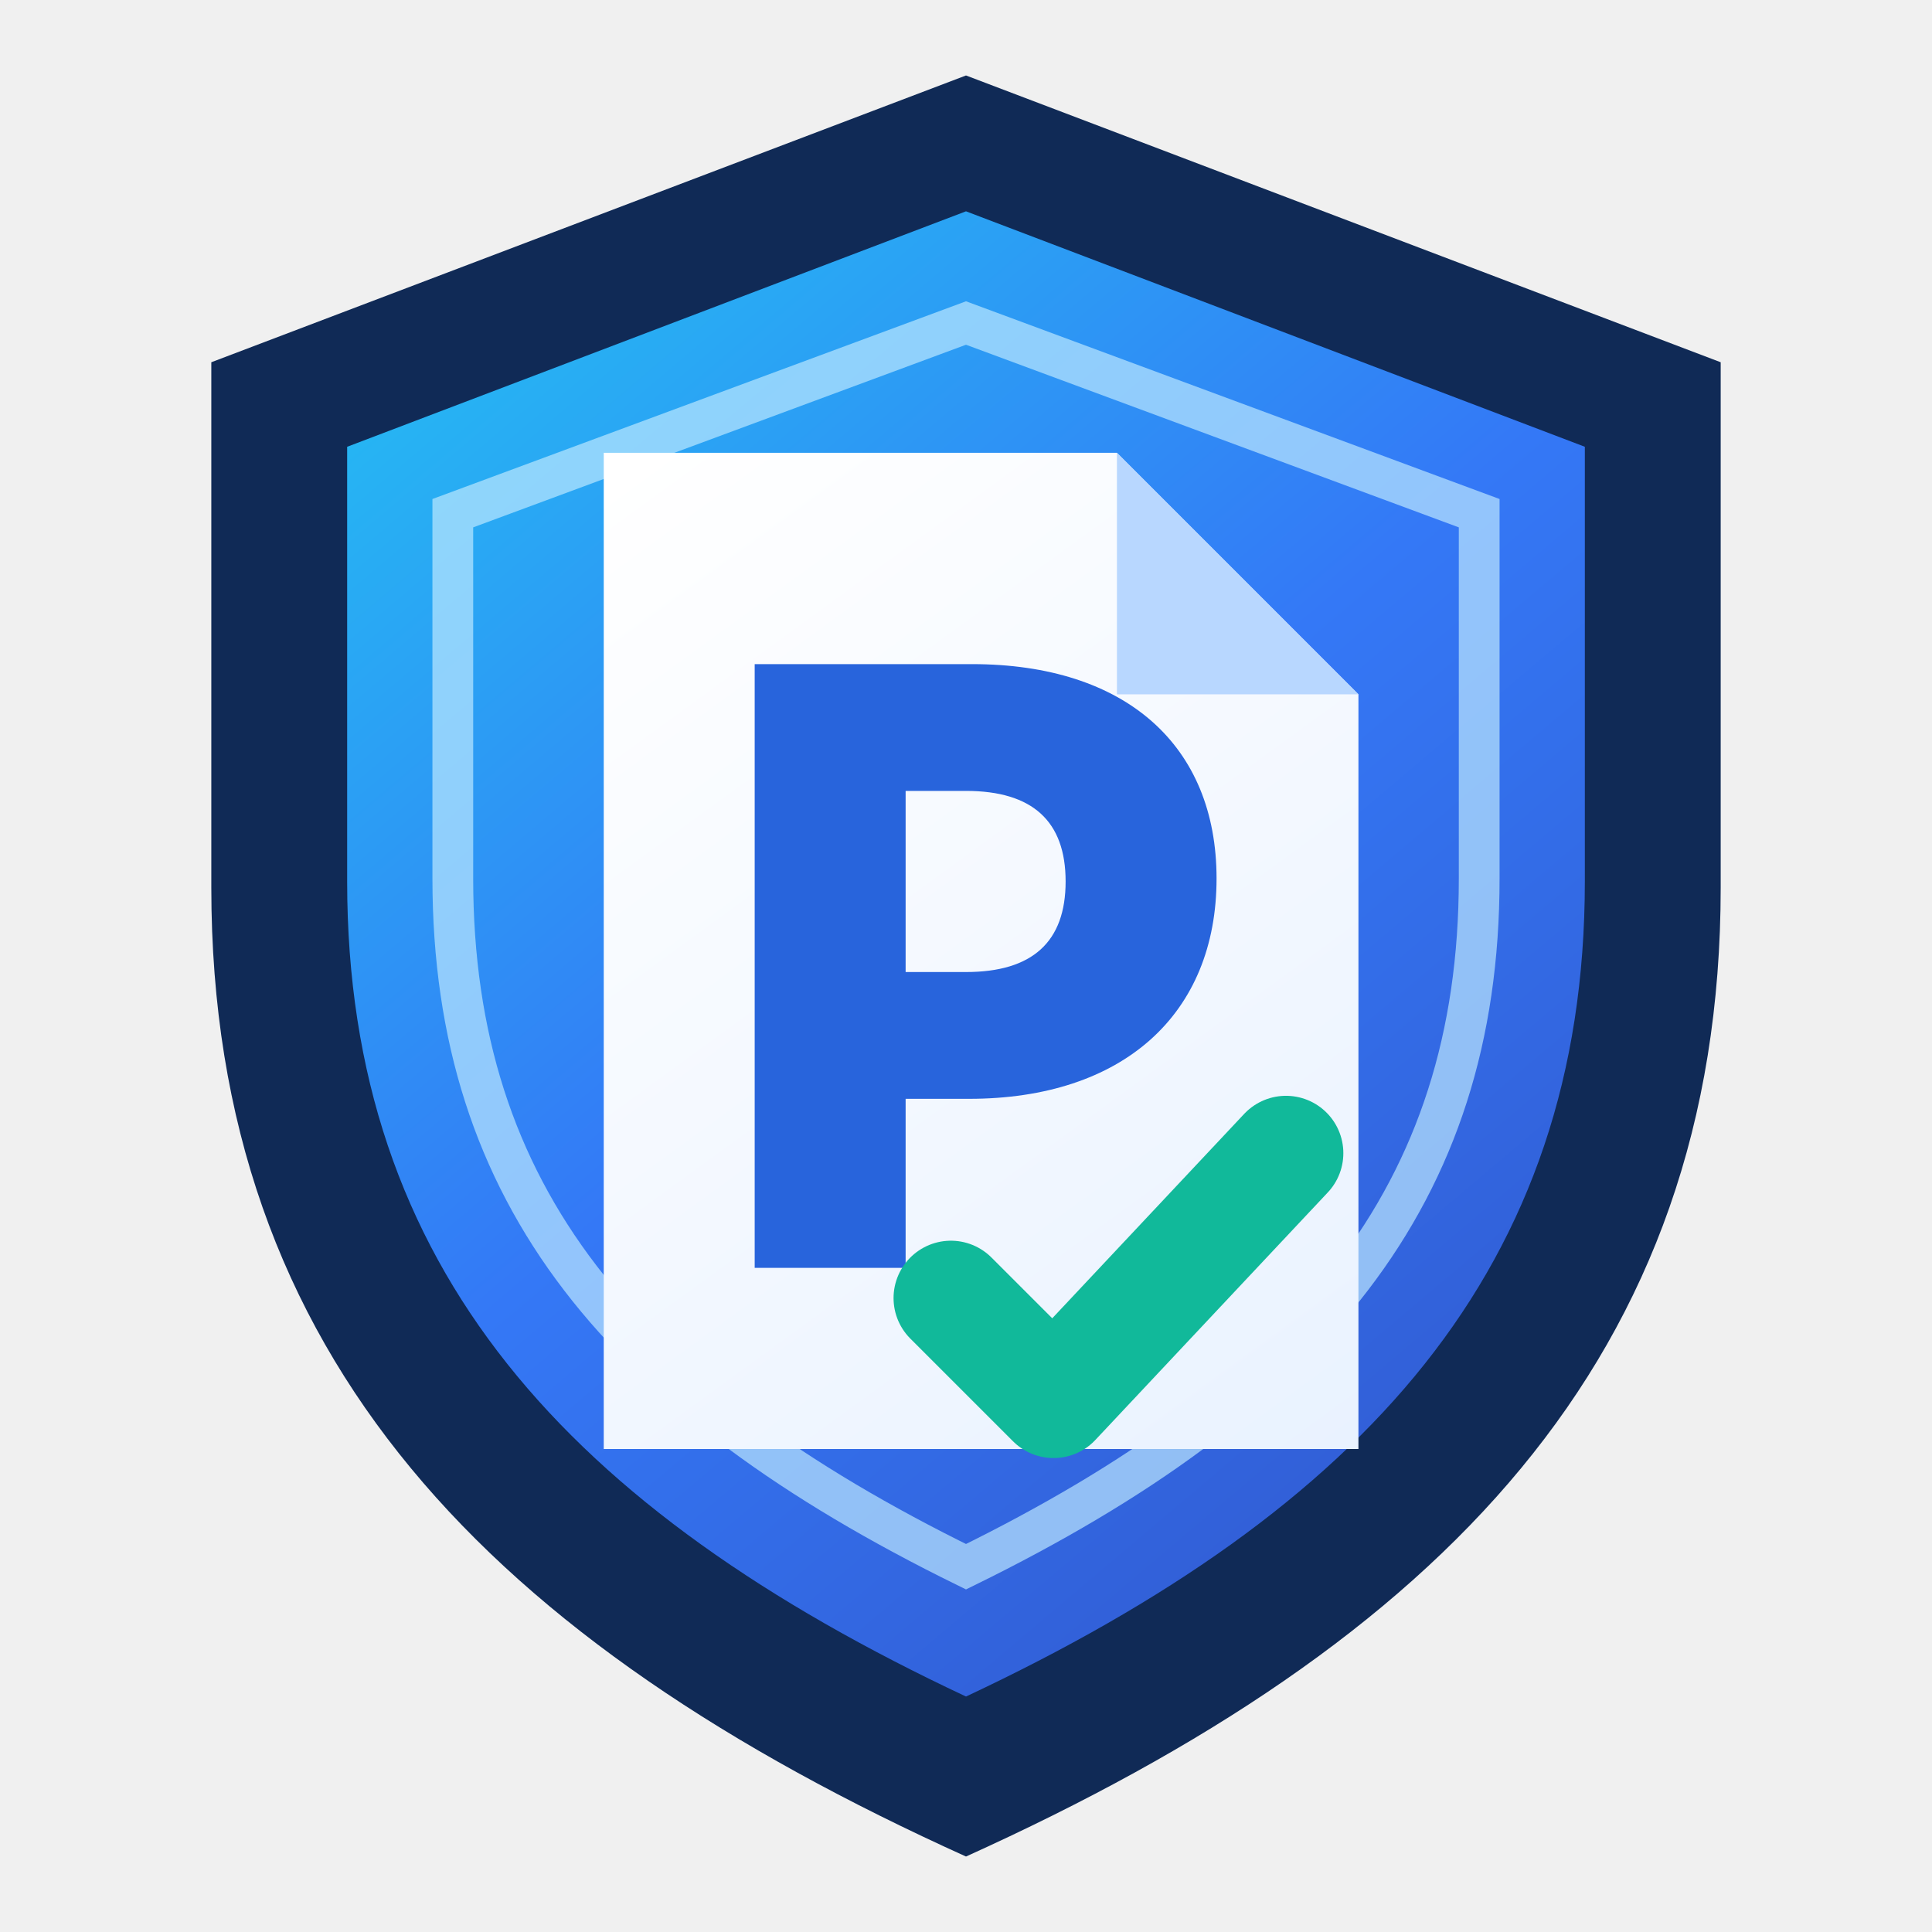
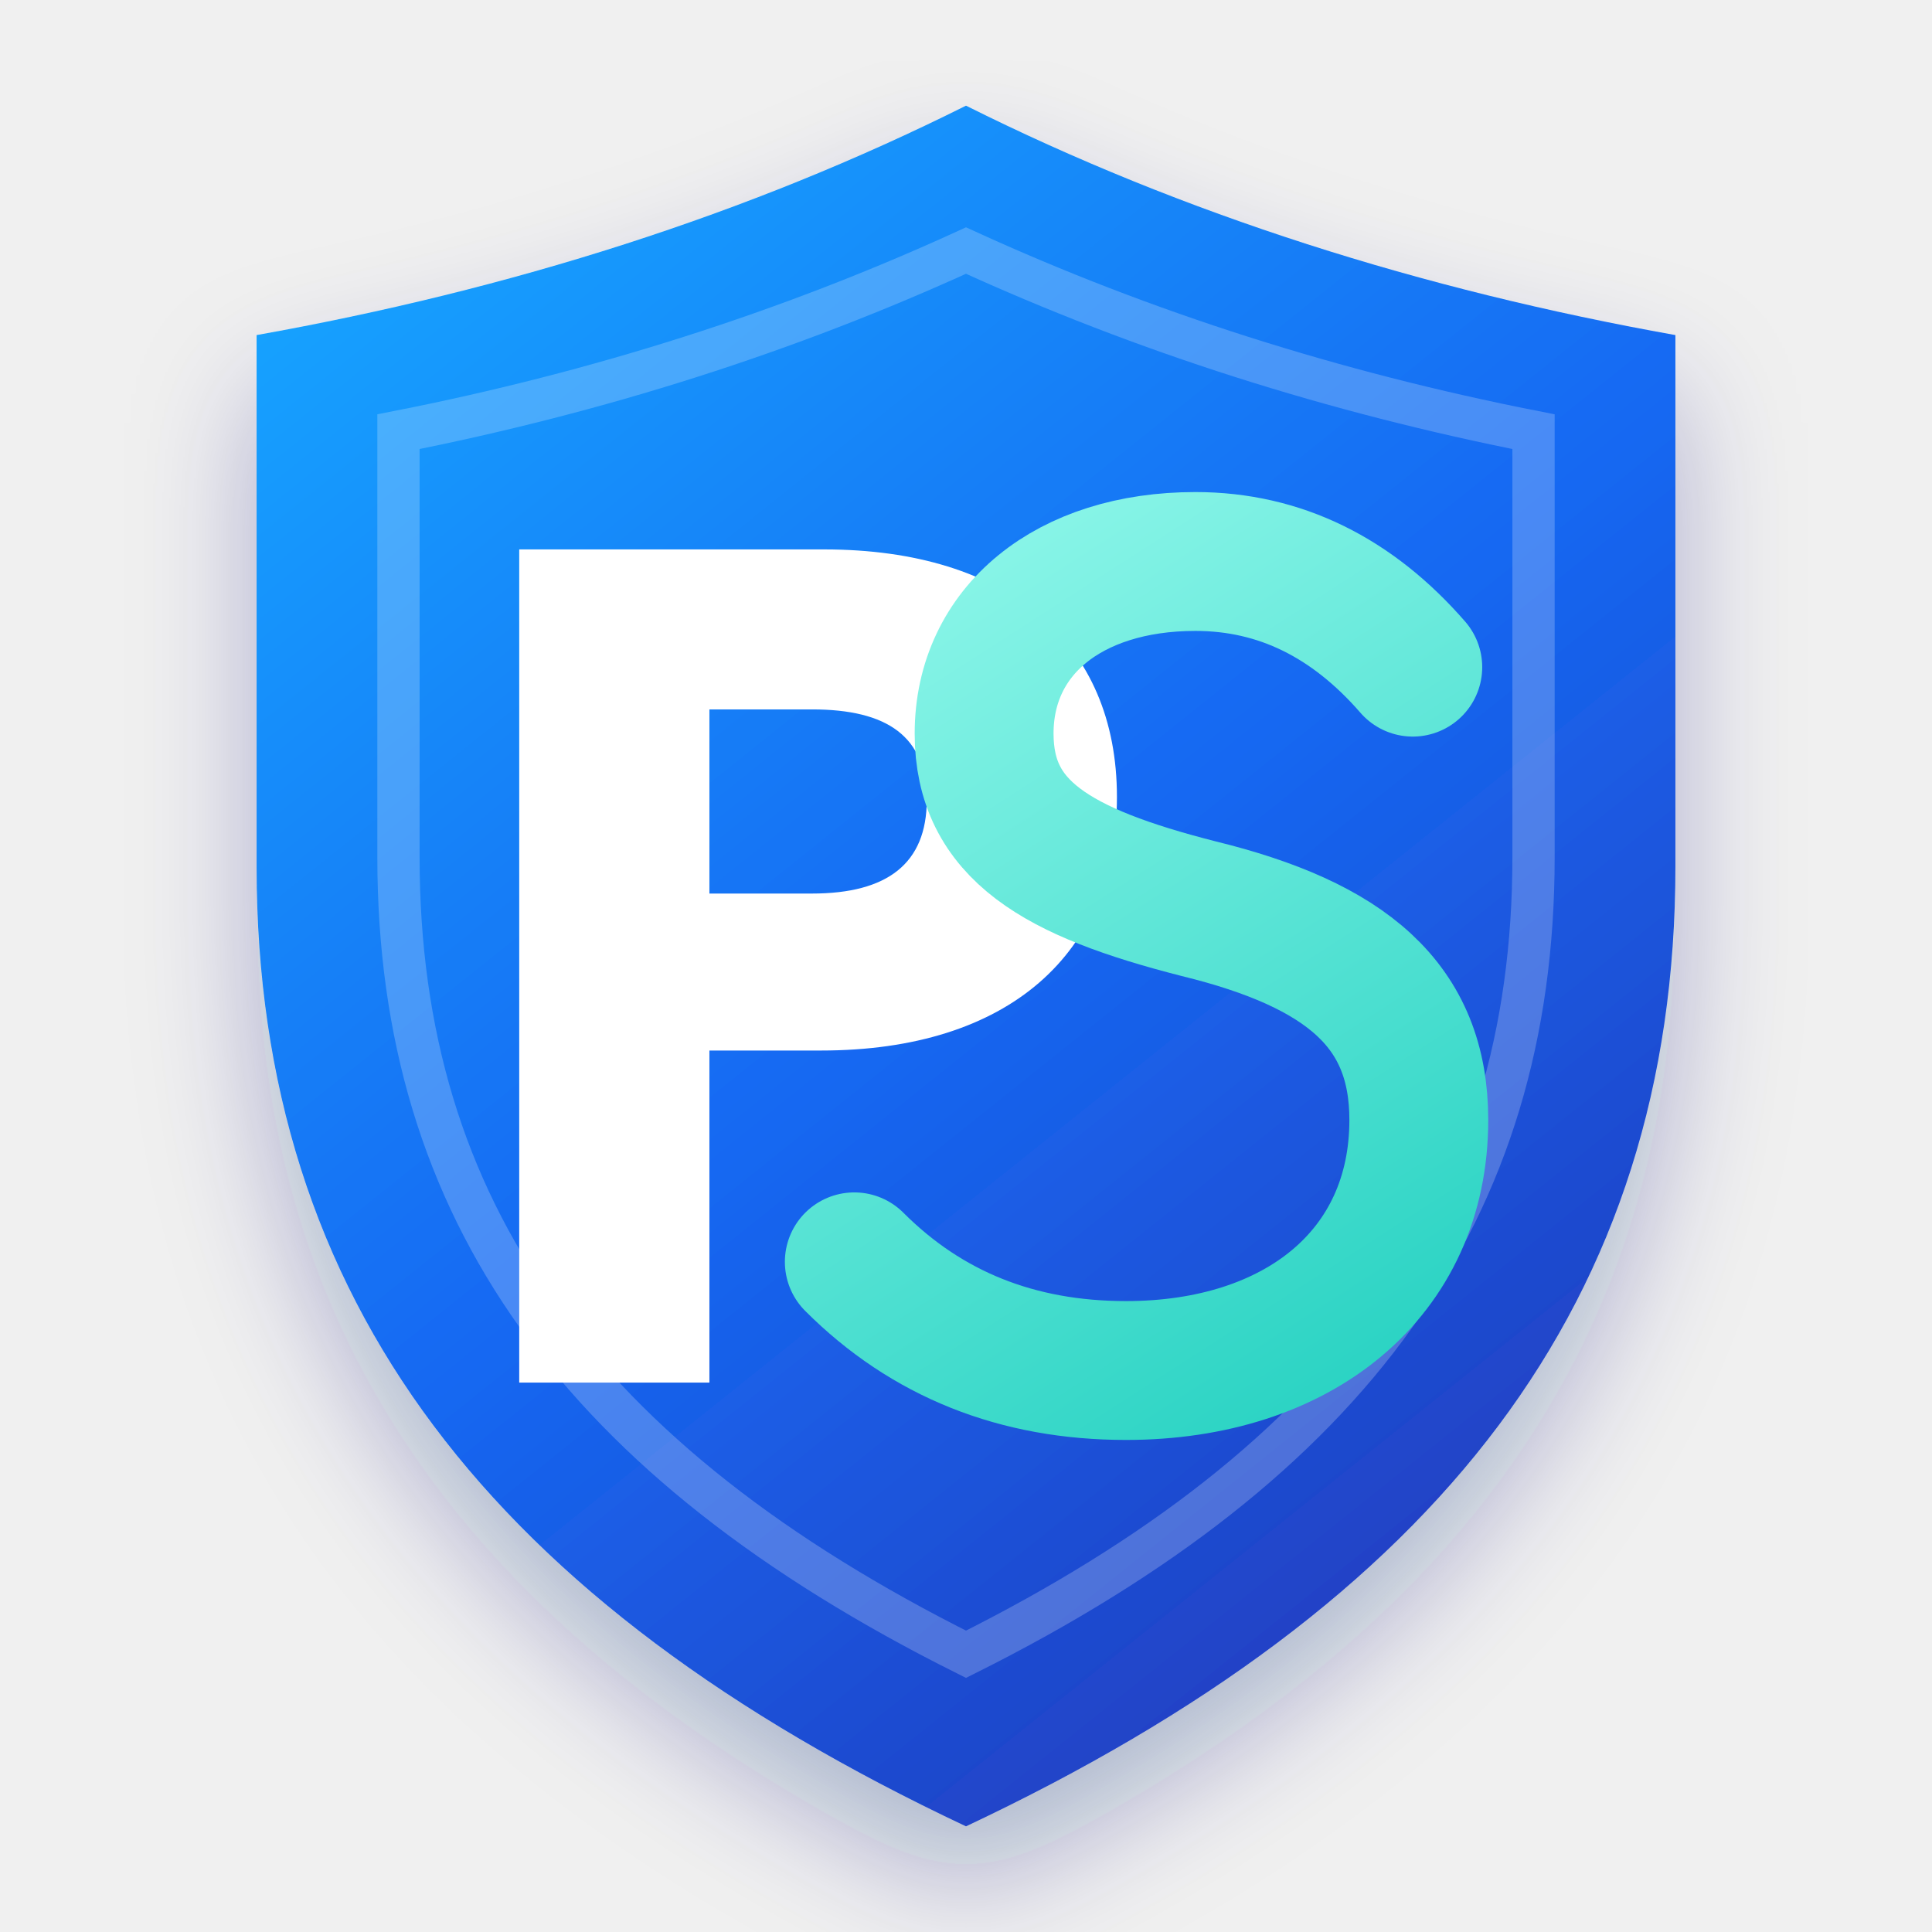
<svg xmlns="http://www.w3.org/2000/svg" viewBox="0 0 64 64" role="img" aria-labelledby="title desc">
  <defs>
-     <linearGradient id="shield" x1="10" y1="6" x2="54" y2="58" gradientUnits="userSpaceOnUse">
-       <stop stop-color="#22C7F2" />
-       <stop offset=".48" stop-color="#3478F6" />
-       <stop offset="1" stop-color="#3151C6" />
+     <linearGradient id="shield" x1="12" y1="7" x2="52" y2="57" gradientUnits="userSpaceOnUse">
+       <stop stop-color="#16A3FF" />
+       <stop offset=".5" stop-color="#1768F2" />
+       <stop offset="1" stop-color="#2436B8" />
    </linearGradient>
-     <linearGradient id="paper" x1="21" y1="15" x2="45" y2="48" gradientUnits="userSpaceOnUse">
-       <stop stop-color="#FFFFFF" />
-       <stop offset="1" stop-color="#E9F2FF" />
+     <linearGradient id="accent" x1="29" y1="18" x2="47" y2="46" gradientUnits="userSpaceOnUse">
+       <stop stop-color="#8FF7EA" />
+       <stop offset="1" stop-color="#27D2C2" />
    </linearGradient>
+     <filter id="shadow" x="-20%" y="-15%" width="140%" height="145%">
+       <feDropShadow dx="0" dy="2" stdDeviation="2" flood-color="#0B2A78" flood-opacity=".28" />
+     </filter>
  </defs>
-   <path fill="#102A56" d="M32 2.5 57 12v17.4c0 15.6-9.3 25-25 32.1C16.3 54.4 7 45 7 29.4V12l25-9.5Z" />
-   <path fill="url(#shield)" d="M32 7 52.5 14.8v14.4c0 12.8-7.3 20.8-20.5 27-13.2-6.2-20.5-14.2-20.5-27V14.8L32 7Z" />
-   <path fill="none" stroke="#BFEAFF" stroke-opacity=".68" stroke-width="1.35" d="M32 10.7 49 17v12.1c0 10.5-5.6 17.2-17 22.8-11.4-5.6-17-12.3-17-22.8V17l17-6.3Z" />
-   <path fill="url(#paper)" d="M20 15h17l8 8v25H20V15Z" />
-   <path fill="#B8D7FF" d="M37 15v8h8l-8-8Z" />
-   <path fill="#2864DC" d="M25 22h7.2c5.1 0 8.1 2.7 8.1 7.1 0 4.5-3.1 7.3-8.2 7.3H30V42h-5V22Zm5 4.2v6h2c2.2 0 3.3-1 3.3-3s-1.1-3-3.3-3h-2Z" />
-   <path fill="none" stroke="#11B99A" stroke-width="3.8" stroke-linecap="round" stroke-linejoin="round" d="m31.5 43 3.4 3.4 7.7-8.2" />
+   <path fill="url(#shield)" filter="url(#shadow)" d="M32 3.5c7.2 3.6 15.1 6.1 23.5 7.6v17.6c0 14.4-7.8 24.4-23.5 31.8C16.3 53.1 8.5 43.1 8.5 28.7V11.1C16.9 9.6 24.8 7.1 32 3.5Z" />
+   <path fill="none" stroke="#FFFFFF" stroke-opacity=".22" stroke-width="1.4" d="M32 8.3c5.9 2.7 12.2 4.7 18.8 6v14.1c0 11.7-6 20-18.8 26.4-12.8-6.4-18.8-14.7-18.8-26.4V14.3c6.6-1.3 12.9-3.3 18.8-6Z" />
+   <path fill="#FFFFFF" d="M17.2 18.2h10.1c6.1 0 9.7 3.1 9.7 8.2 0 5.2-3.6 8.4-9.8 8.4h-3.7v11h-6.3V18.2Zm6.3 5.3v6.1h3.4c2.5 0 3.8-1 3.8-3.1s-1.3-3-3.8-3h-3.4Z" />
+   <path fill="none" stroke="url(#accent)" stroke-width="4.6" stroke-linecap="round" d="M46.8 22.1c-2-2.3-4.4-3.5-7.2-3.5-4.2 0-7 2.3-7 5.7 0 3.2 2.4 4.6 7.1 5.8 4.9 1.2 7.3 3.2 7.3 7 0 5.1-4 8.3-9.7 8.3-3.6 0-6.6-1.2-9-3.6" />
</svg>
